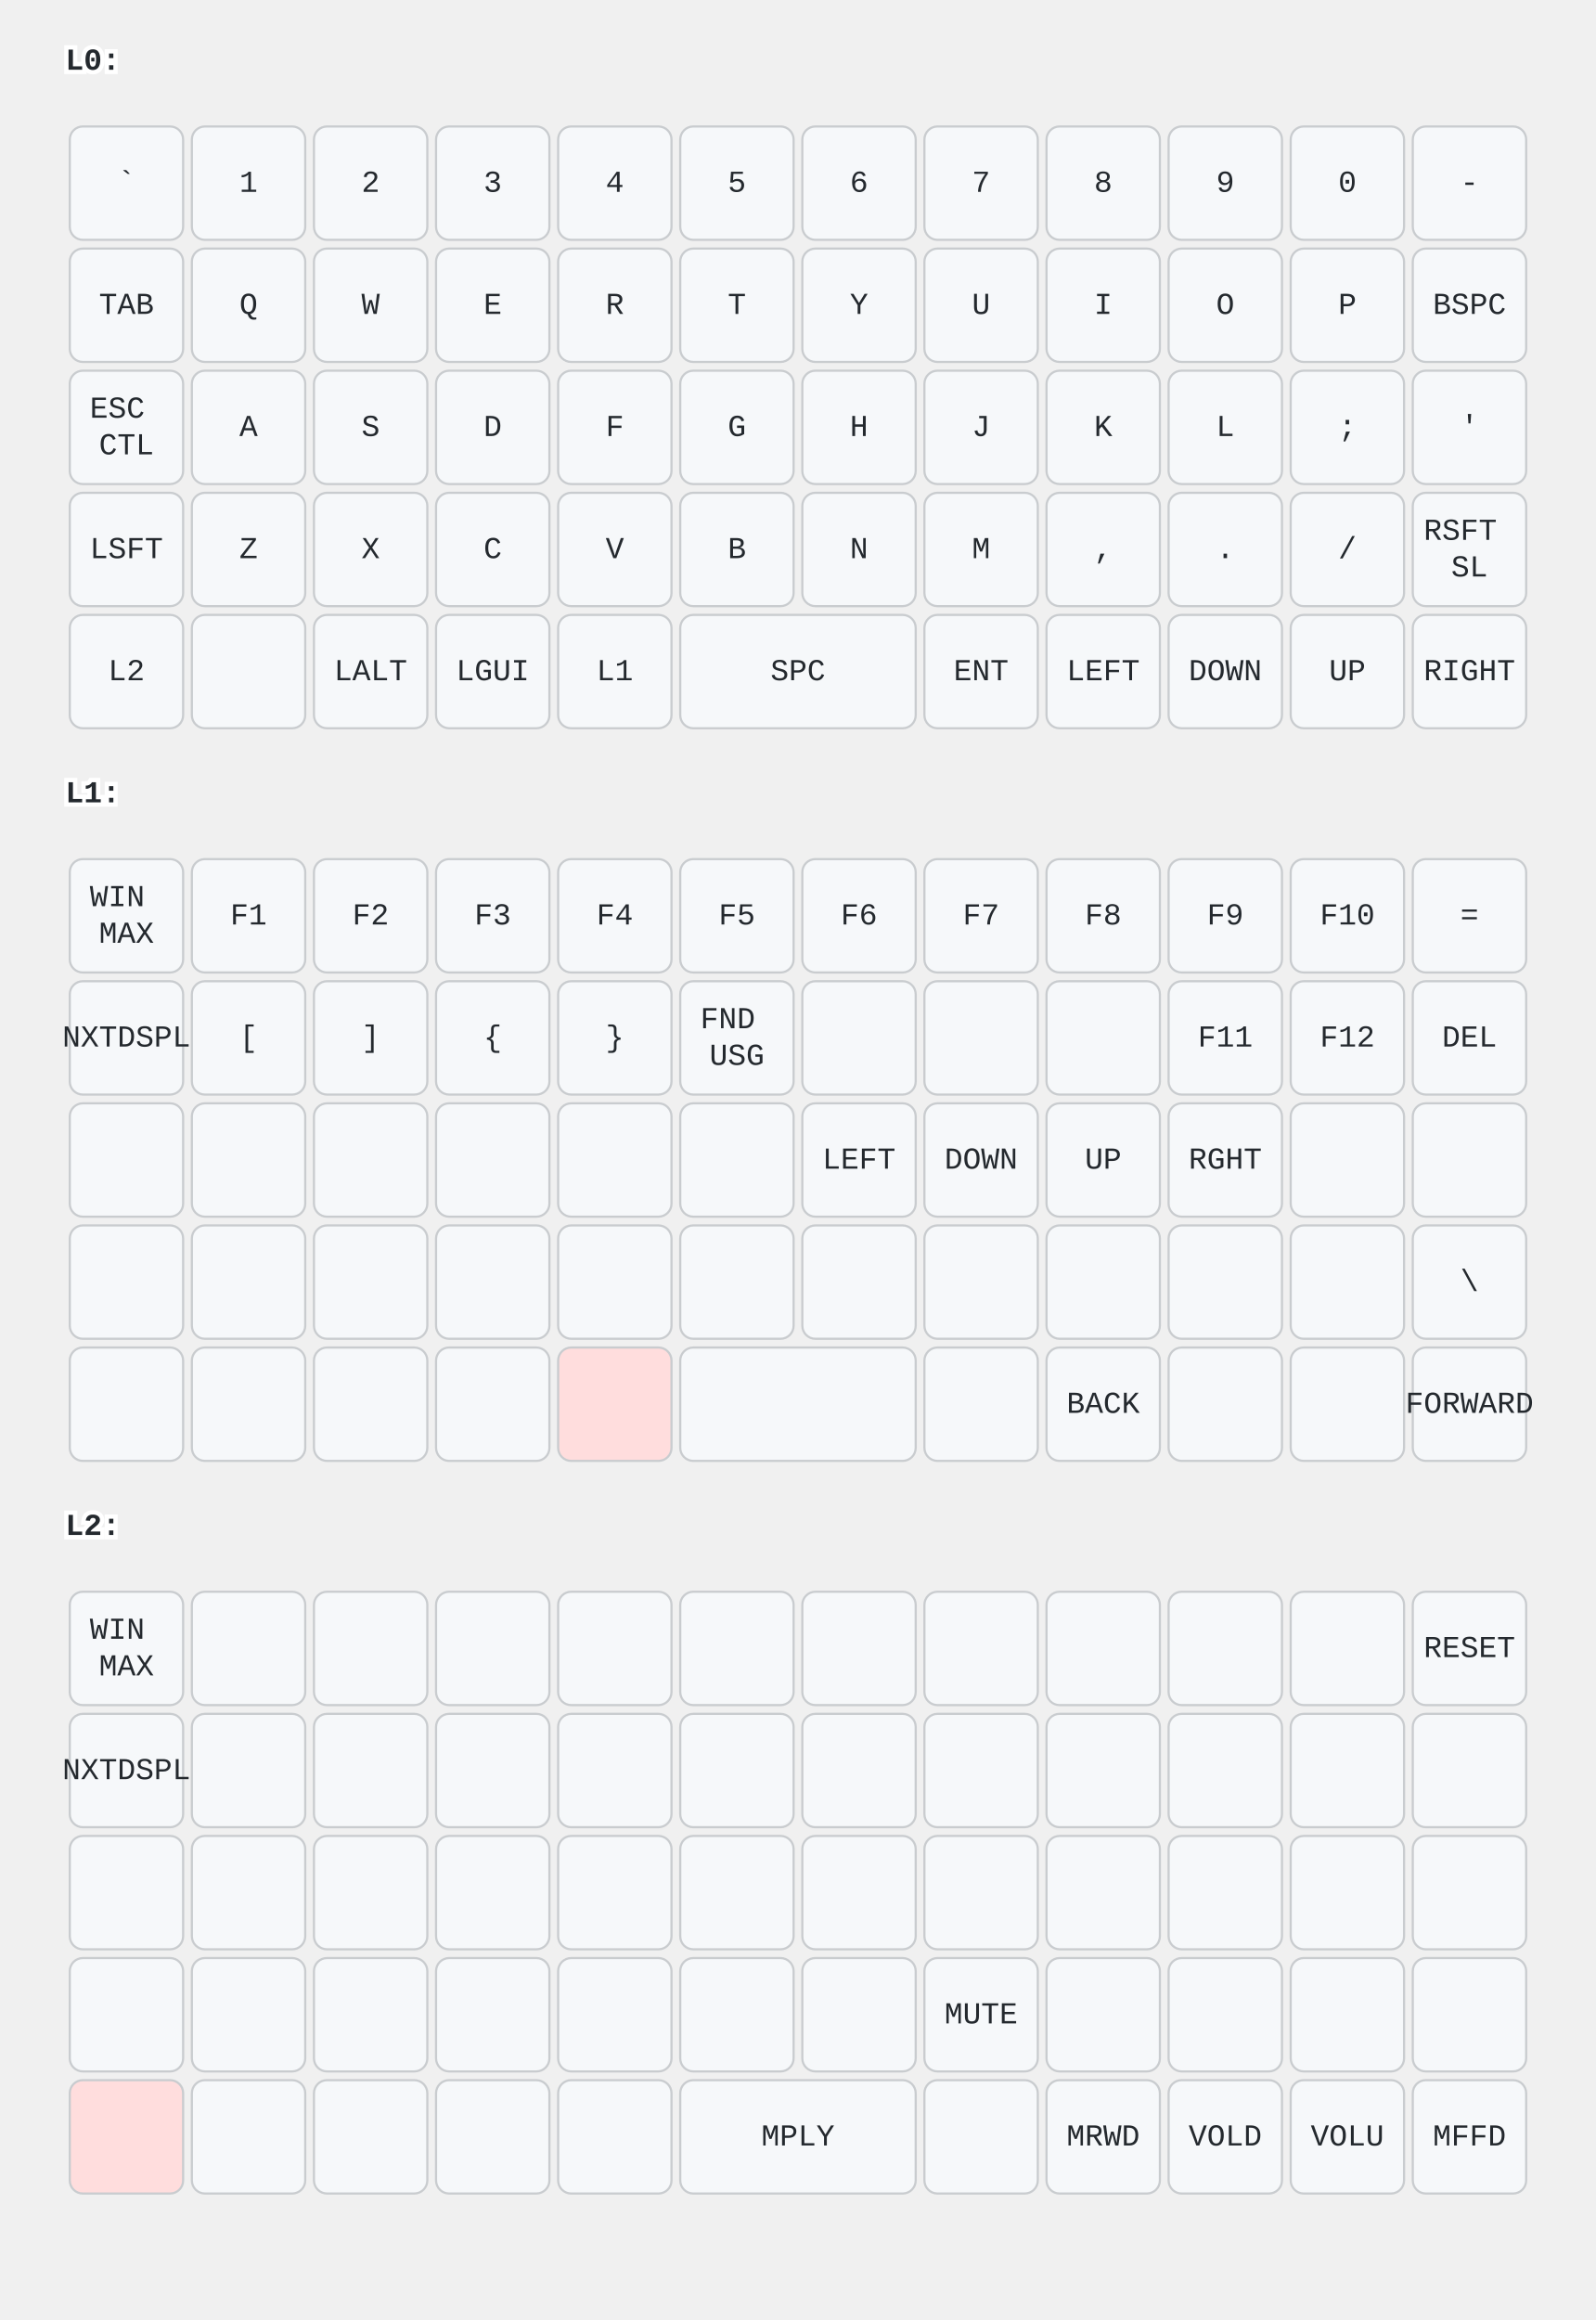
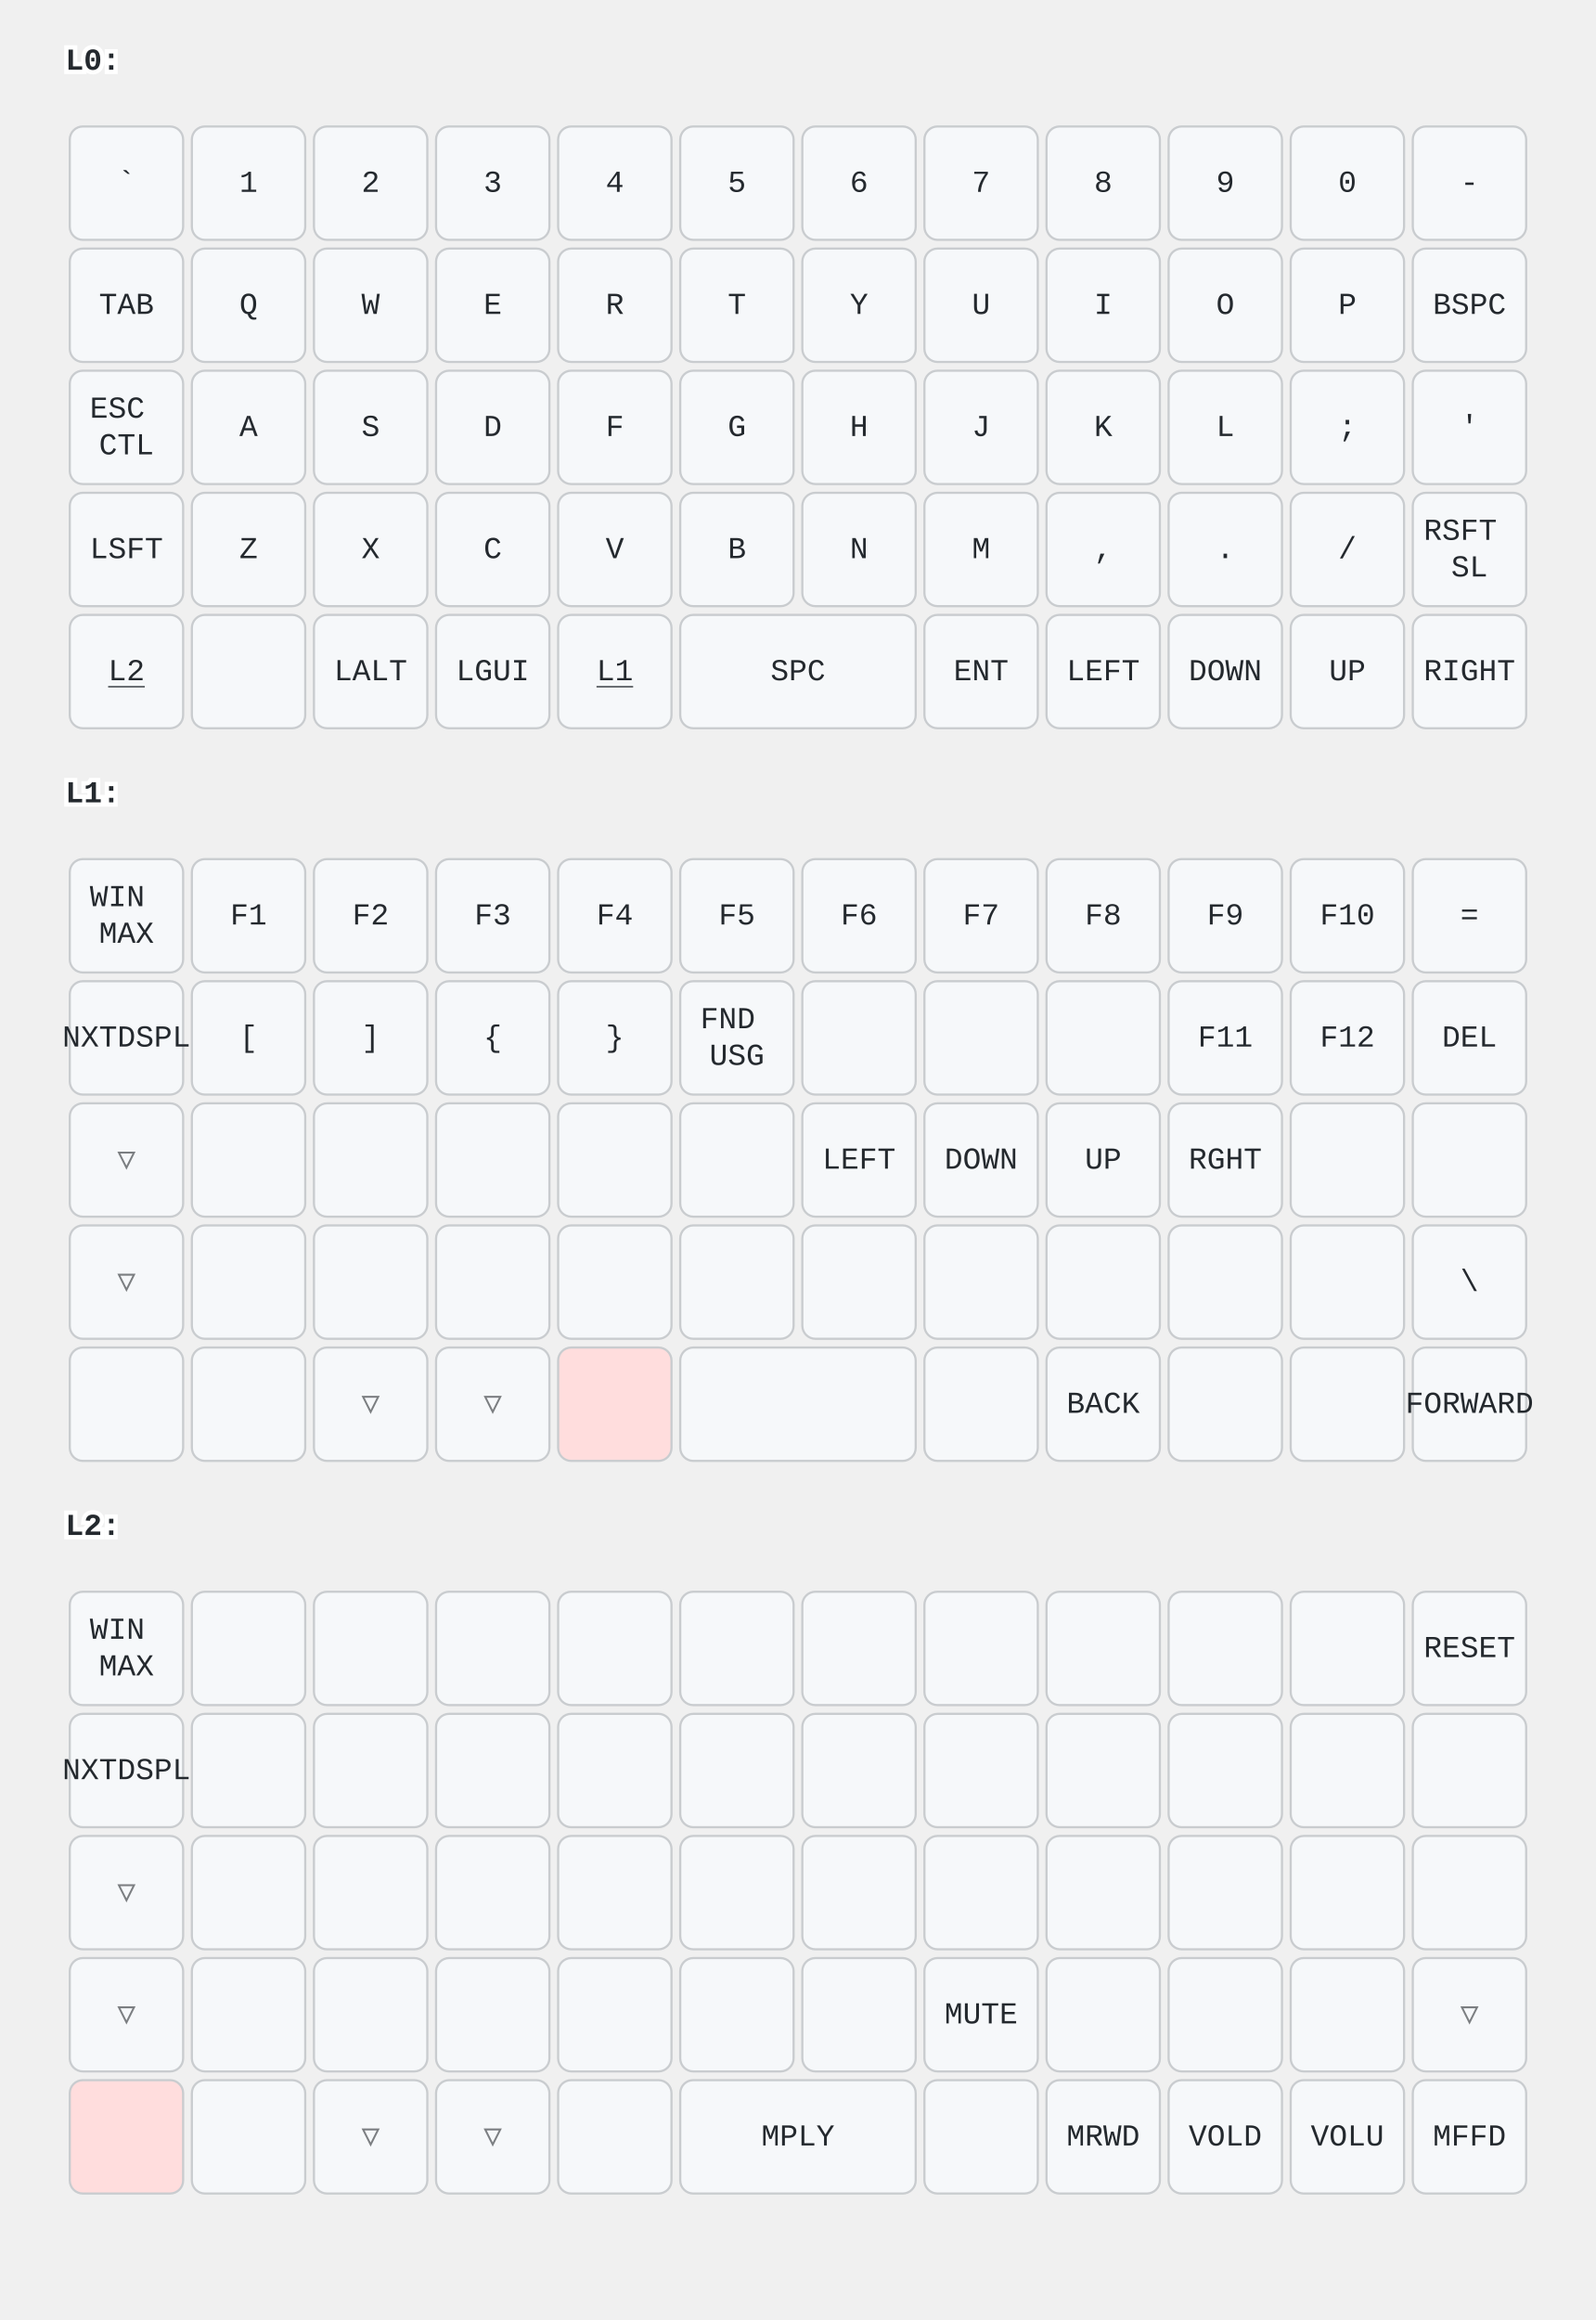
<svg xmlns="http://www.w3.org/2000/svg" width="732" height="1064" viewBox="0 0 732 1064" class="keymap">
  <style>/* inherit to force styles through use tags */
svg path {
    fill: inherit;
}

/* font and background color specifications */
svg.keymap {
    font-family: SFMono-Regular,Consolas,Liberation Mono,Menlo,monospace;
    font-size: 14px;
    font-kerning: normal;
    text-rendering: optimizeLegibility;
    fill: #24292e;
}

/* default key styling */
rect.key {
    fill: #f6f8fa;
}

rect.key, rect.combo {
    stroke: #c9cccf;
    stroke-width: 1;
}

/* default key side styling, only used is draw_key_sides is set */
rect.side {
    filter: brightness(90%);
}

/* color accent for combo boxes */
rect.combo, rect.combo-separate {
    fill: #cdf;
}

/* color accent for held keys */
rect.held, rect.combo.held {
    fill: #fdd;
}

/* color accent for ghost (optional) keys */
rect.ghost, rect.combo.ghost {
    stroke-dasharray: 4, 4;
    stroke-width: 2;
}

text {
    text-anchor: middle;
    dominant-baseline: middle;
}

/* styling for layer labels */
text.label {
    font-weight: bold;
    text-anchor: start;
    stroke: white;
    stroke-width: 4;
    paint-order: stroke;
}

/* styling for optional footer */
text.footer {
    text-anchor: end;
    dominant-baseline: auto;
    stroke: white;
    stroke-width: 4;
    paint-order: stroke;
}

/* styling for combo tap, and key hold/shifted label text */
text.combo, text.hold, text.shifted {
    font-size: 11px;
}

text.hold {
    text-anchor: middle;
    dominant-baseline: auto;
}

text.shifted {
    text-anchor: middle;
    dominant-baseline: hanging;
}

+ text.layer-activator {
+     text-decoration: underline;
+ }
+ 
/* styling for hold/shifted label text in combo box */
text.combo.hold, text.combo.shifted {
    font-size: 8px;
}

/* lighter symbol for transparent keys */
text.trans {
    fill: #7b7e81;
}

/* styling for combo dendrons */
path.combo {
    stroke-width: 1;
    stroke: gray;
    fill: none;
}

/* Start Tabler Icons Cleanup */
/* cannot use height/width with glyphs */
.icon-tabler &gt; path {
    fill: inherit;
    stroke: inherit;
    stroke-width: 2;
}
/* hide tabler's default box */
.icon-tabler &gt; path[stroke="none"][fill="none"] {
    visibility: hidden;
}
/* End Tabler Icons Cleanup */
</style>
  <g transform="translate(30, 0)" class="layer-L0">
-     <text x="0" y="28" class="label">L0:</text>
+     <text x="0" y="28" class="label" id="L0">L0:</text>
    <g transform="translate(0, 56)">
      <g transform="translate(28, 28)" class="key keypos-0">
        <rect rx="6" ry="6" x="-26" y="-26" width="52" height="52" class="key" />
        <text x="0" y="0" class="key tap">`</text>
      </g>
      <g transform="translate(84, 28)" class="key keypos-1">
        <rect rx="6" ry="6" x="-26" y="-26" width="52" height="52" class="key" />
        <text x="0" y="0" class="key tap">1</text>
      </g>
      <g transform="translate(140, 28)" class="key keypos-2">
        <rect rx="6" ry="6" x="-26" y="-26" width="52" height="52" class="key" />
        <text x="0" y="0" class="key tap">2</text>
      </g>
      <g transform="translate(196, 28)" class="key keypos-3">
        <rect rx="6" ry="6" x="-26" y="-26" width="52" height="52" class="key" />
        <text x="0" y="0" class="key tap">3</text>
      </g>
      <g transform="translate(252, 28)" class="key keypos-4">
        <rect rx="6" ry="6" x="-26" y="-26" width="52" height="52" class="key" />
        <text x="0" y="0" class="key tap">4</text>
      </g>
      <g transform="translate(308, 28)" class="key keypos-5">
        <rect rx="6" ry="6" x="-26" y="-26" width="52" height="52" class="key" />
        <text x="0" y="0" class="key tap">5</text>
      </g>
      <g transform="translate(364, 28)" class="key keypos-6">
        <rect rx="6" ry="6" x="-26" y="-26" width="52" height="52" class="key" />
        <text x="0" y="0" class="key tap">6</text>
      </g>
      <g transform="translate(420, 28)" class="key keypos-7">
        <rect rx="6" ry="6" x="-26" y="-26" width="52" height="52" class="key" />
        <text x="0" y="0" class="key tap">7</text>
      </g>
      <g transform="translate(476, 28)" class="key keypos-8">
        <rect rx="6" ry="6" x="-26" y="-26" width="52" height="52" class="key" />
        <text x="0" y="0" class="key tap">8</text>
      </g>
      <g transform="translate(532, 28)" class="key keypos-9">
        <rect rx="6" ry="6" x="-26" y="-26" width="52" height="52" class="key" />
        <text x="0" y="0" class="key tap">9</text>
      </g>
      <g transform="translate(588, 28)" class="key keypos-10">
        <rect rx="6" ry="6" x="-26" y="-26" width="52" height="52" class="key" />
        <text x="0" y="0" class="key tap">0</text>
      </g>
      <g transform="translate(644, 28)" class="key keypos-11">
        <rect rx="6" ry="6" x="-26" y="-26" width="52" height="52" class="key" />
        <text x="0" y="0" class="key tap">-</text>
      </g>
      <g transform="translate(28, 84)" class="key keypos-12">
        <rect rx="6" ry="6" x="-26" y="-26" width="52" height="52" class="key" />
        <text x="0" y="0" class="key tap">TAB</text>
      </g>
      <g transform="translate(84, 84)" class="key keypos-13">
        <rect rx="6" ry="6" x="-26" y="-26" width="52" height="52" class="key" />
        <text x="0" y="0" class="key tap">Q</text>
      </g>
      <g transform="translate(140, 84)" class="key keypos-14">
        <rect rx="6" ry="6" x="-26" y="-26" width="52" height="52" class="key" />
        <text x="0" y="0" class="key tap">W</text>
      </g>
      <g transform="translate(196, 84)" class="key keypos-15">
        <rect rx="6" ry="6" x="-26" y="-26" width="52" height="52" class="key" />
        <text x="0" y="0" class="key tap">E</text>
      </g>
      <g transform="translate(252, 84)" class="key keypos-16">
        <rect rx="6" ry="6" x="-26" y="-26" width="52" height="52" class="key" />
        <text x="0" y="0" class="key tap">R</text>
      </g>
      <g transform="translate(308, 84)" class="key keypos-17">
        <rect rx="6" ry="6" x="-26" y="-26" width="52" height="52" class="key" />
        <text x="0" y="0" class="key tap">T</text>
      </g>
      <g transform="translate(364, 84)" class="key keypos-18">
        <rect rx="6" ry="6" x="-26" y="-26" width="52" height="52" class="key" />
        <text x="0" y="0" class="key tap">Y</text>
      </g>
      <g transform="translate(420, 84)" class="key keypos-19">
        <rect rx="6" ry="6" x="-26" y="-26" width="52" height="52" class="key" />
        <text x="0" y="0" class="key tap">U</text>
      </g>
      <g transform="translate(476, 84)" class="key keypos-20">
        <rect rx="6" ry="6" x="-26" y="-26" width="52" height="52" class="key" />
        <text x="0" y="0" class="key tap">I</text>
      </g>
      <g transform="translate(532, 84)" class="key keypos-21">
        <rect rx="6" ry="6" x="-26" y="-26" width="52" height="52" class="key" />
        <text x="0" y="0" class="key tap">O</text>
      </g>
      <g transform="translate(588, 84)" class="key keypos-22">
        <rect rx="6" ry="6" x="-26" y="-26" width="52" height="52" class="key" />
        <text x="0" y="0" class="key tap">P</text>
      </g>
      <g transform="translate(644, 84)" class="key keypos-23">
        <rect rx="6" ry="6" x="-26" y="-26" width="52" height="52" class="key" />
        <text x="0" y="0" class="key tap">BSPC</text>
      </g>
      <g transform="translate(28, 140)" class="key keypos-24">
        <rect rx="6" ry="6" x="-26" y="-26" width="52" height="52" class="key" />
        <text x="0" y="0" class="key tap">
          <tspan x="0" dy="-0.6em">ESC</tspan>
          <tspan x="0" dy="1.2em">CTL</tspan>
        </text>
      </g>
      <g transform="translate(84, 140)" class="key keypos-25">
        <rect rx="6" ry="6" x="-26" y="-26" width="52" height="52" class="key" />
        <text x="0" y="0" class="key tap">A</text>
      </g>
      <g transform="translate(140, 140)" class="key keypos-26">
        <rect rx="6" ry="6" x="-26" y="-26" width="52" height="52" class="key" />
        <text x="0" y="0" class="key tap">S</text>
      </g>
      <g transform="translate(196, 140)" class="key keypos-27">
        <rect rx="6" ry="6" x="-26" y="-26" width="52" height="52" class="key" />
        <text x="0" y="0" class="key tap">D</text>
      </g>
      <g transform="translate(252, 140)" class="key keypos-28">
        <rect rx="6" ry="6" x="-26" y="-26" width="52" height="52" class="key" />
        <text x="0" y="0" class="key tap">F</text>
      </g>
      <g transform="translate(308, 140)" class="key keypos-29">
        <rect rx="6" ry="6" x="-26" y="-26" width="52" height="52" class="key" />
        <text x="0" y="0" class="key tap">G</text>
      </g>
      <g transform="translate(364, 140)" class="key keypos-30">
        <rect rx="6" ry="6" x="-26" y="-26" width="52" height="52" class="key" />
        <text x="0" y="0" class="key tap">H</text>
      </g>
      <g transform="translate(420, 140)" class="key keypos-31">
        <rect rx="6" ry="6" x="-26" y="-26" width="52" height="52" class="key" />
        <text x="0" y="0" class="key tap">J</text>
      </g>
      <g transform="translate(476, 140)" class="key keypos-32">
        <rect rx="6" ry="6" x="-26" y="-26" width="52" height="52" class="key" />
        <text x="0" y="0" class="key tap">K</text>
      </g>
      <g transform="translate(532, 140)" class="key keypos-33">
        <rect rx="6" ry="6" x="-26" y="-26" width="52" height="52" class="key" />
        <text x="0" y="0" class="key tap">L</text>
      </g>
      <g transform="translate(588, 140)" class="key keypos-34">
        <rect rx="6" ry="6" x="-26" y="-26" width="52" height="52" class="key" />
        <text x="0" y="0" class="key tap">;</text>
      </g>
      <g transform="translate(644, 140)" class="key keypos-35">
        <rect rx="6" ry="6" x="-26" y="-26" width="52" height="52" class="key" />
        <text x="0" y="0" class="key tap">'</text>
      </g>
      <g transform="translate(28, 196)" class="key keypos-36">
        <rect rx="6" ry="6" x="-26" y="-26" width="52" height="52" class="key" />
        <text x="0" y="0" class="key tap">LSFT</text>
      </g>
      <g transform="translate(84, 196)" class="key keypos-37">
        <rect rx="6" ry="6" x="-26" y="-26" width="52" height="52" class="key" />
        <text x="0" y="0" class="key tap">Z</text>
      </g>
      <g transform="translate(140, 196)" class="key keypos-38">
        <rect rx="6" ry="6" x="-26" y="-26" width="52" height="52" class="key" />
        <text x="0" y="0" class="key tap">X</text>
      </g>
      <g transform="translate(196, 196)" class="key keypos-39">
        <rect rx="6" ry="6" x="-26" y="-26" width="52" height="52" class="key" />
        <text x="0" y="0" class="key tap">C</text>
      </g>
      <g transform="translate(252, 196)" class="key keypos-40">
        <rect rx="6" ry="6" x="-26" y="-26" width="52" height="52" class="key" />
        <text x="0" y="0" class="key tap">V</text>
      </g>
      <g transform="translate(308, 196)" class="key keypos-41">
        <rect rx="6" ry="6" x="-26" y="-26" width="52" height="52" class="key" />
        <text x="0" y="0" class="key tap">B</text>
      </g>
      <g transform="translate(364, 196)" class="key keypos-42">
        <rect rx="6" ry="6" x="-26" y="-26" width="52" height="52" class="key" />
        <text x="0" y="0" class="key tap">N</text>
      </g>
      <g transform="translate(420, 196)" class="key keypos-43">
        <rect rx="6" ry="6" x="-26" y="-26" width="52" height="52" class="key" />
        <text x="0" y="0" class="key tap">M</text>
      </g>
      <g transform="translate(476, 196)" class="key keypos-44">
        <rect rx="6" ry="6" x="-26" y="-26" width="52" height="52" class="key" />
        <text x="0" y="0" class="key tap">,</text>
      </g>
      <g transform="translate(532, 196)" class="key keypos-45">
        <rect rx="6" ry="6" x="-26" y="-26" width="52" height="52" class="key" />
        <text x="0" y="0" class="key tap">.</text>
      </g>
      <g transform="translate(588, 196)" class="key keypos-46">
        <rect rx="6" ry="6" x="-26" y="-26" width="52" height="52" class="key" />
        <text x="0" y="0" class="key tap">/</text>
      </g>
      <g transform="translate(644, 196)" class="key keypos-47">
        <rect rx="6" ry="6" x="-26" y="-26" width="52" height="52" class="key" />
        <text x="0" y="0" class="key tap">
          <tspan x="0" dy="-0.6em">RSFT</tspan>
          <tspan x="0" dy="1.2em">SL</tspan>
        </text>
      </g>
      <g transform="translate(28, 252)" class="key keypos-48">
        <rect rx="6" ry="6" x="-26" y="-26" width="52" height="52" class="key" />
-         <text x="0" y="0" class="key tap">L2</text>
+         <a href="#L2">
+           <text x="0" y="0" class="key tap layer-activator">L2</text>
+         </a>
      </g>
      <g transform="translate(84, 252)" class="key keypos-49">
        <rect rx="6" ry="6" x="-26" y="-26" width="52" height="52" class="key" />
      </g>
      <g transform="translate(140, 252)" class="key keypos-50">
        <rect rx="6" ry="6" x="-26" y="-26" width="52" height="52" class="key" />
        <text x="0" y="0" class="key tap">LALT</text>
      </g>
      <g transform="translate(196, 252)" class="key keypos-51">
        <rect rx="6" ry="6" x="-26" y="-26" width="52" height="52" class="key" />
        <text x="0" y="0" class="key tap">LGUI</text>
      </g>
      <g transform="translate(252, 252)" class="key keypos-52">
        <rect rx="6" ry="6" x="-26" y="-26" width="52" height="52" class="key" />
-         <text x="0" y="0" class="key tap">L1</text>
+         <a href="#L1">
+           <text x="0" y="0" class="key tap layer-activator">L1</text>
+         </a>
      </g>
      <g transform="translate(336, 252)" class="key keypos-53">
        <rect rx="6" ry="6" x="-54" y="-26" width="108" height="52" class="key" />
        <text x="0" y="0" class="key tap">SPC</text>
      </g>
      <g transform="translate(420, 252)" class="key keypos-54">
        <rect rx="6" ry="6" x="-26" y="-26" width="52" height="52" class="key" />
        <text x="0" y="0" class="key tap">ENT</text>
      </g>
      <g transform="translate(476, 252)" class="key keypos-55">
        <rect rx="6" ry="6" x="-26" y="-26" width="52" height="52" class="key" />
        <text x="0" y="0" class="key tap">LEFT</text>
      </g>
      <g transform="translate(532, 252)" class="key keypos-56">
        <rect rx="6" ry="6" x="-26" y="-26" width="52" height="52" class="key" />
        <text x="0" y="0" class="key tap">DOWN</text>
      </g>
      <g transform="translate(588, 252)" class="key keypos-57">
        <rect rx="6" ry="6" x="-26" y="-26" width="52" height="52" class="key" />
        <text x="0" y="0" class="key tap">UP</text>
      </g>
      <g transform="translate(644, 252)" class="key keypos-58">
        <rect rx="6" ry="6" x="-26" y="-26" width="52" height="52" class="key" />
        <text x="0" y="0" class="key tap">RIGHT</text>
      </g>
    </g>
  </g>
  <g transform="translate(30, 336)" class="layer-L1">
-     <text x="0" y="28" class="label">L1:</text>
+     <text x="0" y="28" class="label" id="L1">L1:</text>
    <g transform="translate(0, 56)">
      <g transform="translate(28, 28)" class="key keypos-0">
        <rect rx="6" ry="6" x="-26" y="-26" width="52" height="52" class="key" />
        <text x="0" y="0" class="key tap">
          <tspan x="0" dy="-0.6em">WIN</tspan>
          <tspan x="0" dy="1.2em">MAX</tspan>
        </text>
      </g>
      <g transform="translate(84, 28)" class="key keypos-1">
        <rect rx="6" ry="6" x="-26" y="-26" width="52" height="52" class="key" />
        <text x="0" y="0" class="key tap">F1</text>
      </g>
      <g transform="translate(140, 28)" class="key keypos-2">
        <rect rx="6" ry="6" x="-26" y="-26" width="52" height="52" class="key" />
        <text x="0" y="0" class="key tap">F2</text>
      </g>
      <g transform="translate(196, 28)" class="key keypos-3">
        <rect rx="6" ry="6" x="-26" y="-26" width="52" height="52" class="key" />
        <text x="0" y="0" class="key tap">F3</text>
      </g>
      <g transform="translate(252, 28)" class="key keypos-4">
        <rect rx="6" ry="6" x="-26" y="-26" width="52" height="52" class="key" />
        <text x="0" y="0" class="key tap">F4</text>
      </g>
      <g transform="translate(308, 28)" class="key keypos-5">
        <rect rx="6" ry="6" x="-26" y="-26" width="52" height="52" class="key" />
        <text x="0" y="0" class="key tap">F5</text>
      </g>
      <g transform="translate(364, 28)" class="key keypos-6">
        <rect rx="6" ry="6" x="-26" y="-26" width="52" height="52" class="key" />
        <text x="0" y="0" class="key tap">F6</text>
      </g>
      <g transform="translate(420, 28)" class="key keypos-7">
        <rect rx="6" ry="6" x="-26" y="-26" width="52" height="52" class="key" />
        <text x="0" y="0" class="key tap">F7</text>
      </g>
      <g transform="translate(476, 28)" class="key keypos-8">
        <rect rx="6" ry="6" x="-26" y="-26" width="52" height="52" class="key" />
        <text x="0" y="0" class="key tap">F8</text>
      </g>
      <g transform="translate(532, 28)" class="key keypos-9">
        <rect rx="6" ry="6" x="-26" y="-26" width="52" height="52" class="key" />
        <text x="0" y="0" class="key tap">F9</text>
      </g>
      <g transform="translate(588, 28)" class="key keypos-10">
        <rect rx="6" ry="6" x="-26" y="-26" width="52" height="52" class="key" />
        <text x="0" y="0" class="key tap">F10</text>
      </g>
      <g transform="translate(644, 28)" class="key keypos-11">
        <rect rx="6" ry="6" x="-26" y="-26" width="52" height="52" class="key" />
        <text x="0" y="0" class="key tap">=</text>
      </g>
      <g transform="translate(28, 84)" class="key keypos-12">
        <rect rx="6" ry="6" x="-26" y="-26" width="52" height="52" class="key" />
        <text x="0" y="0" class="key tap">NXTDSPL</text>
      </g>
      <g transform="translate(84, 84)" class="key keypos-13">
        <rect rx="6" ry="6" x="-26" y="-26" width="52" height="52" class="key" />
        <text x="0" y="0" class="key tap">[</text>
      </g>
      <g transform="translate(140, 84)" class="key keypos-14">
        <rect rx="6" ry="6" x="-26" y="-26" width="52" height="52" class="key" />
        <text x="0" y="0" class="key tap">]</text>
      </g>
      <g transform="translate(196, 84)" class="key keypos-15">
        <rect rx="6" ry="6" x="-26" y="-26" width="52" height="52" class="key" />
        <text x="0" y="0" class="key tap">{</text>
      </g>
      <g transform="translate(252, 84)" class="key keypos-16">
        <rect rx="6" ry="6" x="-26" y="-26" width="52" height="52" class="key" />
        <text x="0" y="0" class="key tap">}</text>
      </g>
      <g transform="translate(308, 84)" class="key keypos-17">
        <rect rx="6" ry="6" x="-26" y="-26" width="52" height="52" class="key" />
        <text x="0" y="0" class="key tap">
          <tspan x="0" dy="-0.6em">FND</tspan>
          <tspan x="0" dy="1.2em">USG</tspan>
        </text>
      </g>
      <g transform="translate(364, 84)" class="key keypos-18">
        <rect rx="6" ry="6" x="-26" y="-26" width="52" height="52" class="key" />
      </g>
      <g transform="translate(420, 84)" class="key keypos-19">
        <rect rx="6" ry="6" x="-26" y="-26" width="52" height="52" class="key" />
      </g>
      <g transform="translate(476, 84)" class="key keypos-20">
        <rect rx="6" ry="6" x="-26" y="-26" width="52" height="52" class="key" />
      </g>
      <g transform="translate(532, 84)" class="key keypos-21">
        <rect rx="6" ry="6" x="-26" y="-26" width="52" height="52" class="key" />
        <text x="0" y="0" class="key tap">F11</text>
      </g>
      <g transform="translate(588, 84)" class="key keypos-22">
        <rect rx="6" ry="6" x="-26" y="-26" width="52" height="52" class="key" />
        <text x="0" y="0" class="key tap">F12</text>
      </g>
      <g transform="translate(644, 84)" class="key keypos-23">
        <rect rx="6" ry="6" x="-26" y="-26" width="52" height="52" class="key" />
        <text x="0" y="0" class="key tap">DEL</text>
      </g>
-       <g transform="translate(28, 140)" class="key keypos-24">
-         <rect rx="6" ry="6" x="-26" y="-26" width="52" height="52" class="key" />
+       <g transform="translate(28, 140)" class="key trans keypos-24">
+         <rect rx="6" ry="6" x="-26" y="-26" width="52" height="52" class="key trans" />
+         <text x="0" y="0" class="key trans tap">▽</text>
      </g>
      <g transform="translate(84, 140)" class="key keypos-25">
        <rect rx="6" ry="6" x="-26" y="-26" width="52" height="52" class="key" />
      </g>
      <g transform="translate(140, 140)" class="key keypos-26">
        <rect rx="6" ry="6" x="-26" y="-26" width="52" height="52" class="key" />
      </g>
      <g transform="translate(196, 140)" class="key keypos-27">
        <rect rx="6" ry="6" x="-26" y="-26" width="52" height="52" class="key" />
      </g>
      <g transform="translate(252, 140)" class="key keypos-28">
        <rect rx="6" ry="6" x="-26" y="-26" width="52" height="52" class="key" />
      </g>
      <g transform="translate(308, 140)" class="key keypos-29">
        <rect rx="6" ry="6" x="-26" y="-26" width="52" height="52" class="key" />
      </g>
      <g transform="translate(364, 140)" class="key keypos-30">
        <rect rx="6" ry="6" x="-26" y="-26" width="52" height="52" class="key" />
        <text x="0" y="0" class="key tap">LEFT</text>
      </g>
      <g transform="translate(420, 140)" class="key keypos-31">
        <rect rx="6" ry="6" x="-26" y="-26" width="52" height="52" class="key" />
        <text x="0" y="0" class="key tap">DOWN</text>
      </g>
      <g transform="translate(476, 140)" class="key keypos-32">
        <rect rx="6" ry="6" x="-26" y="-26" width="52" height="52" class="key" />
        <text x="0" y="0" class="key tap">UP</text>
      </g>
      <g transform="translate(532, 140)" class="key keypos-33">
        <rect rx="6" ry="6" x="-26" y="-26" width="52" height="52" class="key" />
        <text x="0" y="0" class="key tap">RGHT</text>
      </g>
      <g transform="translate(588, 140)" class="key keypos-34">
        <rect rx="6" ry="6" x="-26" y="-26" width="52" height="52" class="key" />
      </g>
      <g transform="translate(644, 140)" class="key keypos-35">
        <rect rx="6" ry="6" x="-26" y="-26" width="52" height="52" class="key" />
      </g>
-       <g transform="translate(28, 196)" class="key keypos-36">
-         <rect rx="6" ry="6" x="-26" y="-26" width="52" height="52" class="key" />
+       <g transform="translate(28, 196)" class="key trans keypos-36">
+         <rect rx="6" ry="6" x="-26" y="-26" width="52" height="52" class="key trans" />
+         <text x="0" y="0" class="key trans tap">▽</text>
      </g>
      <g transform="translate(84, 196)" class="key keypos-37">
        <rect rx="6" ry="6" x="-26" y="-26" width="52" height="52" class="key" />
      </g>
      <g transform="translate(140, 196)" class="key keypos-38">
        <rect rx="6" ry="6" x="-26" y="-26" width="52" height="52" class="key" />
      </g>
      <g transform="translate(196, 196)" class="key keypos-39">
        <rect rx="6" ry="6" x="-26" y="-26" width="52" height="52" class="key" />
      </g>
      <g transform="translate(252, 196)" class="key keypos-40">
        <rect rx="6" ry="6" x="-26" y="-26" width="52" height="52" class="key" />
      </g>
      <g transform="translate(308, 196)" class="key keypos-41">
        <rect rx="6" ry="6" x="-26" y="-26" width="52" height="52" class="key" />
      </g>
      <g transform="translate(364, 196)" class="key keypos-42">
        <rect rx="6" ry="6" x="-26" y="-26" width="52" height="52" class="key" />
      </g>
      <g transform="translate(420, 196)" class="key keypos-43">
        <rect rx="6" ry="6" x="-26" y="-26" width="52" height="52" class="key" />
      </g>
      <g transform="translate(476, 196)" class="key keypos-44">
        <rect rx="6" ry="6" x="-26" y="-26" width="52" height="52" class="key" />
      </g>
      <g transform="translate(532, 196)" class="key keypos-45">
        <rect rx="6" ry="6" x="-26" y="-26" width="52" height="52" class="key" />
      </g>
      <g transform="translate(588, 196)" class="key keypos-46">
        <rect rx="6" ry="6" x="-26" y="-26" width="52" height="52" class="key" />
      </g>
      <g transform="translate(644, 196)" class="key keypos-47">
        <rect rx="6" ry="6" x="-26" y="-26" width="52" height="52" class="key" />
        <text x="0" y="0" class="key tap">\</text>
      </g>
      <g transform="translate(28, 252)" class="key keypos-48">
        <rect rx="6" ry="6" x="-26" y="-26" width="52" height="52" class="key" />
      </g>
      <g transform="translate(84, 252)" class="key keypos-49">
        <rect rx="6" ry="6" x="-26" y="-26" width="52" height="52" class="key" />
      </g>
-       <g transform="translate(140, 252)" class="key keypos-50">
-         <rect rx="6" ry="6" x="-26" y="-26" width="52" height="52" class="key" />
-       </g>
-       <g transform="translate(196, 252)" class="key keypos-51">
-         <rect rx="6" ry="6" x="-26" y="-26" width="52" height="52" class="key" />
+       <g transform="translate(140, 252)" class="key trans keypos-50">
+         <rect rx="6" ry="6" x="-26" y="-26" width="52" height="52" class="key trans" />
+         <text x="0" y="0" class="key trans tap">▽</text>
+       </g>
+       <g transform="translate(196, 252)" class="key trans keypos-51">
+         <rect rx="6" ry="6" x="-26" y="-26" width="52" height="52" class="key trans" />
+         <text x="0" y="0" class="key trans tap">▽</text>
      </g>
      <g transform="translate(252, 252)" class="key held keypos-52">
        <rect rx="6" ry="6" x="-26" y="-26" width="52" height="52" class="key held" />
      </g>
      <g transform="translate(336, 252)" class="key keypos-53">
        <rect rx="6" ry="6" x="-54" y="-26" width="108" height="52" class="key" />
      </g>
      <g transform="translate(420, 252)" class="key keypos-54">
        <rect rx="6" ry="6" x="-26" y="-26" width="52" height="52" class="key" />
      </g>
      <g transform="translate(476, 252)" class="key keypos-55">
        <rect rx="6" ry="6" x="-26" y="-26" width="52" height="52" class="key" />
        <text x="0" y="0" class="key tap">BACK</text>
      </g>
      <g transform="translate(532, 252)" class="key keypos-56">
        <rect rx="6" ry="6" x="-26" y="-26" width="52" height="52" class="key" />
      </g>
      <g transform="translate(588, 252)" class="key keypos-57">
        <rect rx="6" ry="6" x="-26" y="-26" width="52" height="52" class="key" />
      </g>
      <g transform="translate(644, 252)" class="key keypos-58">
        <rect rx="6" ry="6" x="-26" y="-26" width="52" height="52" class="key" />
        <text x="0" y="0" class="key tap">FORWARD</text>
      </g>
    </g>
  </g>
  <g transform="translate(30, 672)" class="layer-L2">
-     <text x="0" y="28" class="label">L2:</text>
+     <text x="0" y="28" class="label" id="L2">L2:</text>
    <g transform="translate(0, 56)">
      <g transform="translate(28, 28)" class="key keypos-0">
        <rect rx="6" ry="6" x="-26" y="-26" width="52" height="52" class="key" />
        <text x="0" y="0" class="key tap">
          <tspan x="0" dy="-0.6em">WIN</tspan>
          <tspan x="0" dy="1.2em">MAX</tspan>
        </text>
      </g>
      <g transform="translate(84, 28)" class="key keypos-1">
        <rect rx="6" ry="6" x="-26" y="-26" width="52" height="52" class="key" />
      </g>
      <g transform="translate(140, 28)" class="key keypos-2">
        <rect rx="6" ry="6" x="-26" y="-26" width="52" height="52" class="key" />
      </g>
      <g transform="translate(196, 28)" class="key keypos-3">
        <rect rx="6" ry="6" x="-26" y="-26" width="52" height="52" class="key" />
      </g>
      <g transform="translate(252, 28)" class="key keypos-4">
        <rect rx="6" ry="6" x="-26" y="-26" width="52" height="52" class="key" />
      </g>
      <g transform="translate(308, 28)" class="key keypos-5">
        <rect rx="6" ry="6" x="-26" y="-26" width="52" height="52" class="key" />
      </g>
      <g transform="translate(364, 28)" class="key keypos-6">
        <rect rx="6" ry="6" x="-26" y="-26" width="52" height="52" class="key" />
      </g>
      <g transform="translate(420, 28)" class="key keypos-7">
        <rect rx="6" ry="6" x="-26" y="-26" width="52" height="52" class="key" />
      </g>
      <g transform="translate(476, 28)" class="key keypos-8">
        <rect rx="6" ry="6" x="-26" y="-26" width="52" height="52" class="key" />
      </g>
      <g transform="translate(532, 28)" class="key keypos-9">
        <rect rx="6" ry="6" x="-26" y="-26" width="52" height="52" class="key" />
      </g>
      <g transform="translate(588, 28)" class="key keypos-10">
        <rect rx="6" ry="6" x="-26" y="-26" width="52" height="52" class="key" />
      </g>
      <g transform="translate(644, 28)" class="key keypos-11">
        <rect rx="6" ry="6" x="-26" y="-26" width="52" height="52" class="key" />
        <text x="0" y="0" class="key tap">RESET</text>
      </g>
      <g transform="translate(28, 84)" class="key keypos-12">
        <rect rx="6" ry="6" x="-26" y="-26" width="52" height="52" class="key" />
        <text x="0" y="0" class="key tap">NXTDSPL</text>
      </g>
      <g transform="translate(84, 84)" class="key keypos-13">
        <rect rx="6" ry="6" x="-26" y="-26" width="52" height="52" class="key" />
      </g>
      <g transform="translate(140, 84)" class="key keypos-14">
        <rect rx="6" ry="6" x="-26" y="-26" width="52" height="52" class="key" />
      </g>
      <g transform="translate(196, 84)" class="key keypos-15">
        <rect rx="6" ry="6" x="-26" y="-26" width="52" height="52" class="key" />
      </g>
      <g transform="translate(252, 84)" class="key keypos-16">
        <rect rx="6" ry="6" x="-26" y="-26" width="52" height="52" class="key" />
      </g>
      <g transform="translate(308, 84)" class="key keypos-17">
        <rect rx="6" ry="6" x="-26" y="-26" width="52" height="52" class="key" />
      </g>
      <g transform="translate(364, 84)" class="key keypos-18">
        <rect rx="6" ry="6" x="-26" y="-26" width="52" height="52" class="key" />
      </g>
      <g transform="translate(420, 84)" class="key keypos-19">
        <rect rx="6" ry="6" x="-26" y="-26" width="52" height="52" class="key" />
      </g>
      <g transform="translate(476, 84)" class="key keypos-20">
        <rect rx="6" ry="6" x="-26" y="-26" width="52" height="52" class="key" />
      </g>
      <g transform="translate(532, 84)" class="key keypos-21">
        <rect rx="6" ry="6" x="-26" y="-26" width="52" height="52" class="key" />
      </g>
      <g transform="translate(588, 84)" class="key keypos-22">
        <rect rx="6" ry="6" x="-26" y="-26" width="52" height="52" class="key" />
      </g>
      <g transform="translate(644, 84)" class="key keypos-23">
        <rect rx="6" ry="6" x="-26" y="-26" width="52" height="52" class="key" />
      </g>
-       <g transform="translate(28, 140)" class="key keypos-24">
-         <rect rx="6" ry="6" x="-26" y="-26" width="52" height="52" class="key" />
+       <g transform="translate(28, 140)" class="key trans keypos-24">
+         <rect rx="6" ry="6" x="-26" y="-26" width="52" height="52" class="key trans" />
+         <text x="0" y="0" class="key trans tap">▽</text>
      </g>
      <g transform="translate(84, 140)" class="key keypos-25">
        <rect rx="6" ry="6" x="-26" y="-26" width="52" height="52" class="key" />
      </g>
      <g transform="translate(140, 140)" class="key keypos-26">
        <rect rx="6" ry="6" x="-26" y="-26" width="52" height="52" class="key" />
      </g>
      <g transform="translate(196, 140)" class="key keypos-27">
        <rect rx="6" ry="6" x="-26" y="-26" width="52" height="52" class="key" />
      </g>
      <g transform="translate(252, 140)" class="key keypos-28">
        <rect rx="6" ry="6" x="-26" y="-26" width="52" height="52" class="key" />
      </g>
      <g transform="translate(308, 140)" class="key keypos-29">
        <rect rx="6" ry="6" x="-26" y="-26" width="52" height="52" class="key" />
      </g>
      <g transform="translate(364, 140)" class="key keypos-30">
        <rect rx="6" ry="6" x="-26" y="-26" width="52" height="52" class="key" />
      </g>
      <g transform="translate(420, 140)" class="key keypos-31">
        <rect rx="6" ry="6" x="-26" y="-26" width="52" height="52" class="key" />
      </g>
      <g transform="translate(476, 140)" class="key keypos-32">
        <rect rx="6" ry="6" x="-26" y="-26" width="52" height="52" class="key" />
      </g>
      <g transform="translate(532, 140)" class="key keypos-33">
        <rect rx="6" ry="6" x="-26" y="-26" width="52" height="52" class="key" />
      </g>
      <g transform="translate(588, 140)" class="key keypos-34">
        <rect rx="6" ry="6" x="-26" y="-26" width="52" height="52" class="key" />
      </g>
      <g transform="translate(644, 140)" class="key keypos-35">
        <rect rx="6" ry="6" x="-26" y="-26" width="52" height="52" class="key" />
      </g>
-       <g transform="translate(28, 196)" class="key keypos-36">
-         <rect rx="6" ry="6" x="-26" y="-26" width="52" height="52" class="key" />
+       <g transform="translate(28, 196)" class="key trans keypos-36">
+         <rect rx="6" ry="6" x="-26" y="-26" width="52" height="52" class="key trans" />
+         <text x="0" y="0" class="key trans tap">▽</text>
      </g>
      <g transform="translate(84, 196)" class="key keypos-37">
        <rect rx="6" ry="6" x="-26" y="-26" width="52" height="52" class="key" />
      </g>
      <g transform="translate(140, 196)" class="key keypos-38">
        <rect rx="6" ry="6" x="-26" y="-26" width="52" height="52" class="key" />
      </g>
      <g transform="translate(196, 196)" class="key keypos-39">
        <rect rx="6" ry="6" x="-26" y="-26" width="52" height="52" class="key" />
      </g>
      <g transform="translate(252, 196)" class="key keypos-40">
        <rect rx="6" ry="6" x="-26" y="-26" width="52" height="52" class="key" />
      </g>
      <g transform="translate(308, 196)" class="key keypos-41">
        <rect rx="6" ry="6" x="-26" y="-26" width="52" height="52" class="key" />
      </g>
      <g transform="translate(364, 196)" class="key keypos-42">
        <rect rx="6" ry="6" x="-26" y="-26" width="52" height="52" class="key" />
      </g>
      <g transform="translate(420, 196)" class="key keypos-43">
        <rect rx="6" ry="6" x="-26" y="-26" width="52" height="52" class="key" />
        <text x="0" y="0" class="key tap">MUTE</text>
      </g>
      <g transform="translate(476, 196)" class="key keypos-44">
        <rect rx="6" ry="6" x="-26" y="-26" width="52" height="52" class="key" />
      </g>
      <g transform="translate(532, 196)" class="key keypos-45">
        <rect rx="6" ry="6" x="-26" y="-26" width="52" height="52" class="key" />
      </g>
      <g transform="translate(588, 196)" class="key keypos-46">
        <rect rx="6" ry="6" x="-26" y="-26" width="52" height="52" class="key" />
      </g>
-       <g transform="translate(644, 196)" class="key keypos-47">
-         <rect rx="6" ry="6" x="-26" y="-26" width="52" height="52" class="key" />
+       <g transform="translate(644, 196)" class="key trans keypos-47">
+         <rect rx="6" ry="6" x="-26" y="-26" width="52" height="52" class="key trans" />
+         <text x="0" y="0" class="key trans tap">▽</text>
      </g>
      <g transform="translate(28, 252)" class="key held keypos-48">
        <rect rx="6" ry="6" x="-26" y="-26" width="52" height="52" class="key held" />
      </g>
      <g transform="translate(84, 252)" class="key keypos-49">
        <rect rx="6" ry="6" x="-26" y="-26" width="52" height="52" class="key" />
      </g>
-       <g transform="translate(140, 252)" class="key keypos-50">
-         <rect rx="6" ry="6" x="-26" y="-26" width="52" height="52" class="key" />
-       </g>
-       <g transform="translate(196, 252)" class="key keypos-51">
-         <rect rx="6" ry="6" x="-26" y="-26" width="52" height="52" class="key" />
+       <g transform="translate(140, 252)" class="key trans keypos-50">
+         <rect rx="6" ry="6" x="-26" y="-26" width="52" height="52" class="key trans" />
+         <text x="0" y="0" class="key trans tap">▽</text>
+       </g>
+       <g transform="translate(196, 252)" class="key trans keypos-51">
+         <rect rx="6" ry="6" x="-26" y="-26" width="52" height="52" class="key trans" />
+         <text x="0" y="0" class="key trans tap">▽</text>
      </g>
      <g transform="translate(252, 252)" class="key keypos-52">
        <rect rx="6" ry="6" x="-26" y="-26" width="52" height="52" class="key" />
      </g>
      <g transform="translate(336, 252)" class="key keypos-53">
        <rect rx="6" ry="6" x="-54" y="-26" width="108" height="52" class="key" />
        <text x="0" y="0" class="key tap">MPLY</text>
      </g>
      <g transform="translate(420, 252)" class="key keypos-54">
        <rect rx="6" ry="6" x="-26" y="-26" width="52" height="52" class="key" />
      </g>
      <g transform="translate(476, 252)" class="key keypos-55">
        <rect rx="6" ry="6" x="-26" y="-26" width="52" height="52" class="key" />
        <text x="0" y="0" class="key tap">MRWD</text>
      </g>
      <g transform="translate(532, 252)" class="key keypos-56">
        <rect rx="6" ry="6" x="-26" y="-26" width="52" height="52" class="key" />
        <text x="0" y="0" class="key tap">VOLD</text>
      </g>
      <g transform="translate(588, 252)" class="key keypos-57">
        <rect rx="6" ry="6" x="-26" y="-26" width="52" height="52" class="key" />
        <text x="0" y="0" class="key tap">VOLU</text>
      </g>
      <g transform="translate(644, 252)" class="key keypos-58">
        <rect rx="6" ry="6" x="-26" y="-26" width="52" height="52" class="key" />
        <text x="0" y="0" class="key tap">MFFD</text>
      </g>
    </g>
  </g>
</svg>
